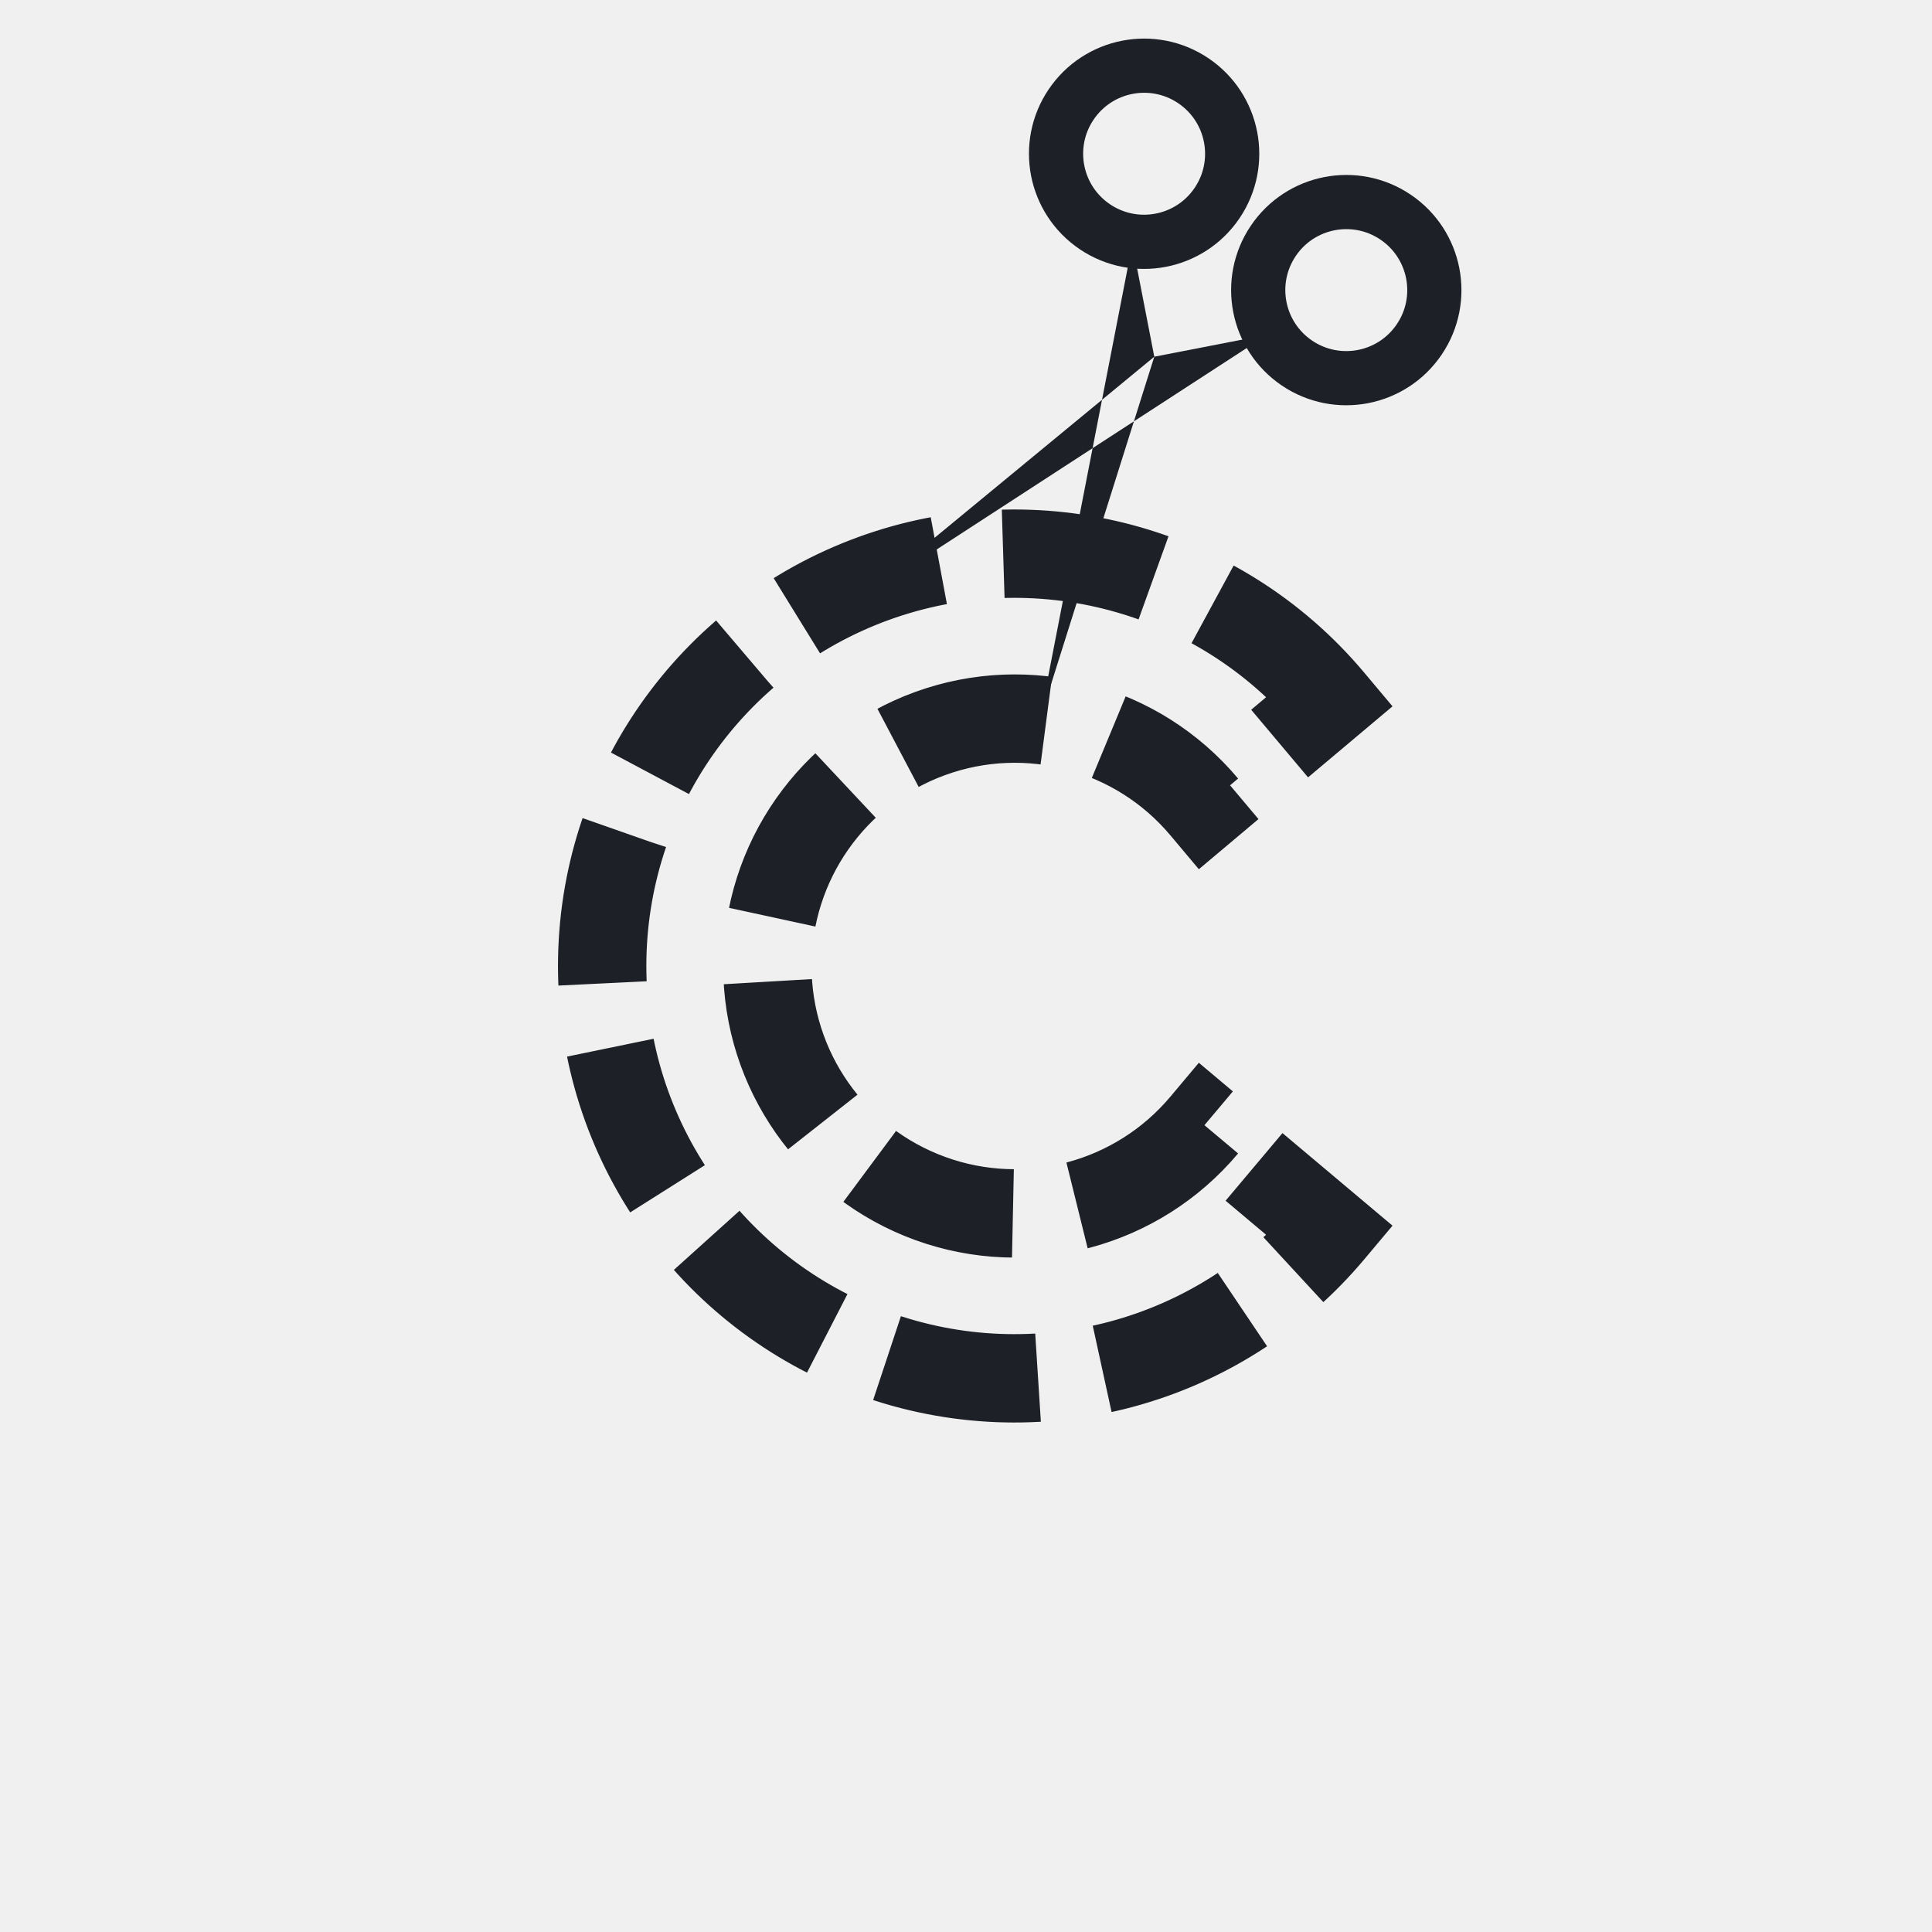
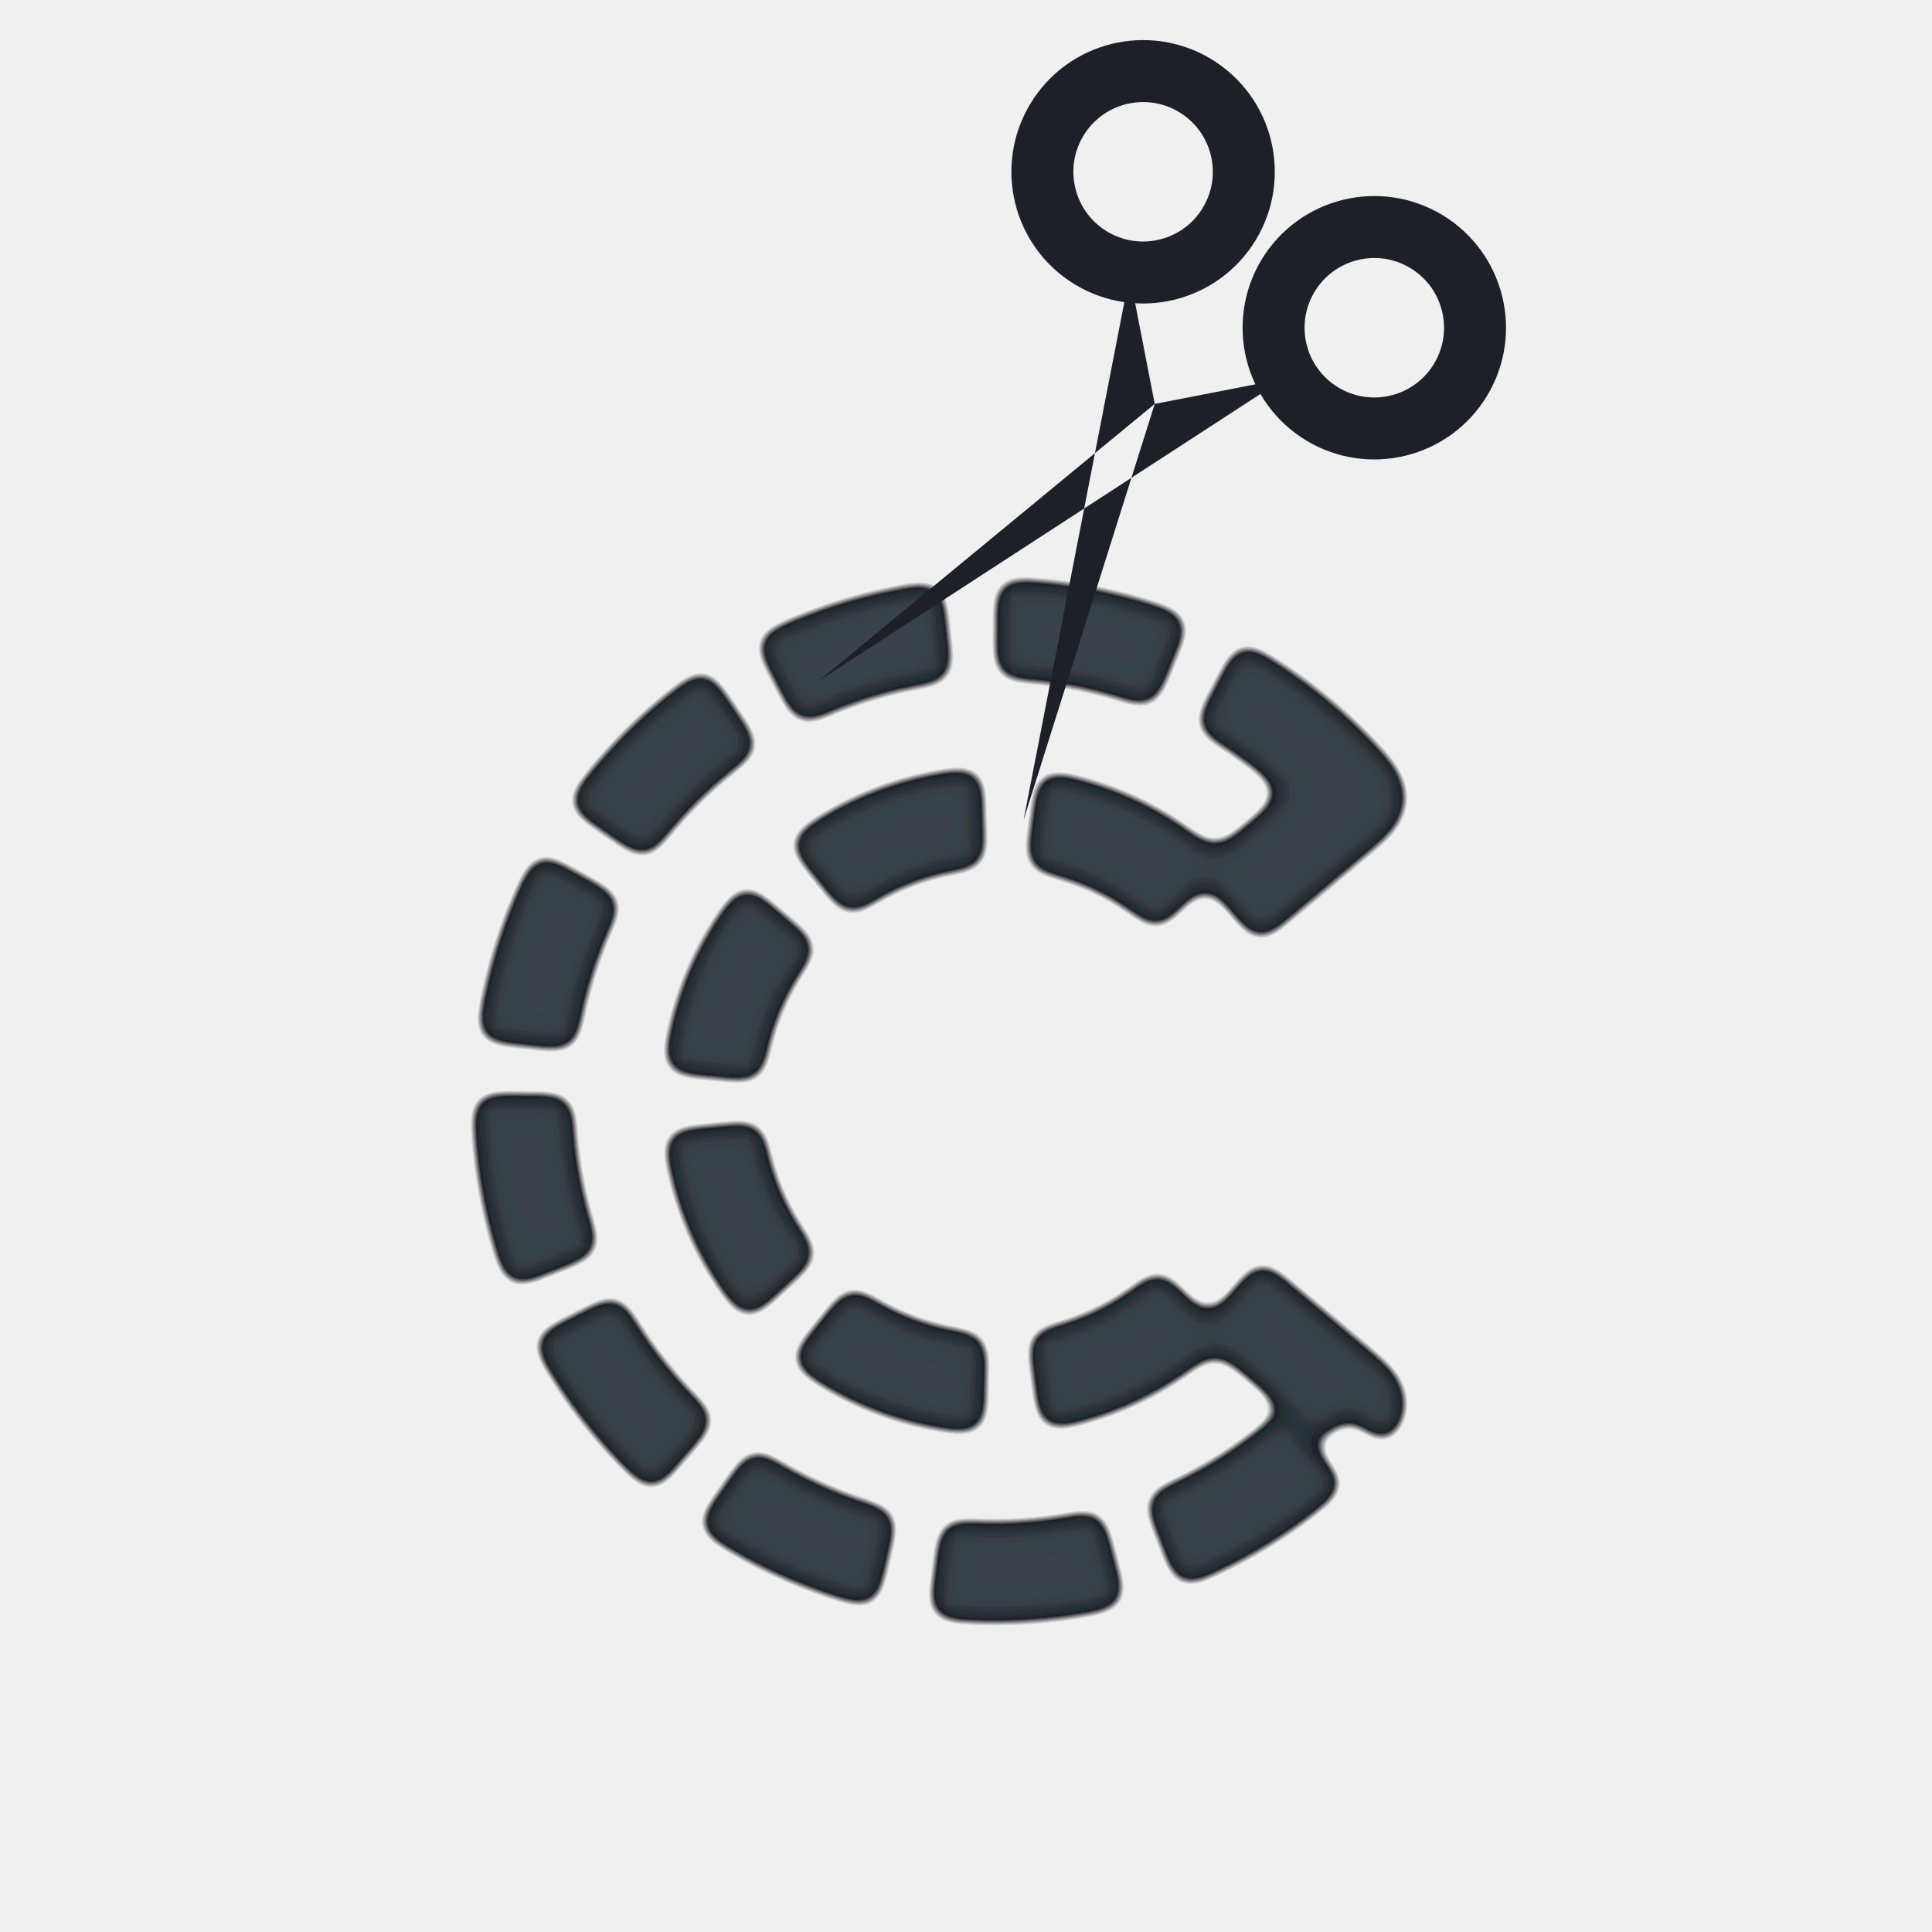
- <svg xmlns="http://www.w3.org/2000/svg" viewBox="-72.25 -64 328 328">
+ <svg xmlns="http://www.w3.org/2000/svg" viewBox="-47.7 -63.4 286.8 286.8">
+   <filter id="cut-icon-dark-soft" x="-20%" y="-20%" width="140%" height="140%">
+     <feGaussianBlur stdDeviation="2.2" />
+     <feComponentTransfer>
+       <feFuncA type="linear" slope="6" intercept="-2.5" />
+     </feComponentTransfer>
+   </filter>
  <mask id="cut-icon-dark" maskUnits="userSpaceOnUse" x="-100" y="-100" width="400" height="400">
    <rect x="-100" y="-100" width="400" height="400" fill="#fff" />
    <g transform="translate(116,8) rotate(124) scale(2.3)">
      <circle cx="-18" cy="-9" r="6.5" fill="#000" />
      <circle cx="-18" cy="9" r="6.5" fill="#000" />
    </g>
  </mask>
-   <path d="M153.6,55 A70,70 0 1 0 153.6,145 L132.2,127 A42,42 0 1 1 132.2,73 Z" fill="none" stroke="#1d2026" stroke-width="15" stroke-dasharray="26 11" stroke-linejoin="miter" stroke-linecap="butt" mask="url(#cut-icon-dark)" />
+   <g mask="url(#cut-icon-dark)">
+     <g filter="url(#cut-icon-dark-soft)">
+       <path d="M153.6,55 A70,70 0 1 0 153.6,145 L132.2,127 A42,42 0 1 1 132.2,73 Z" fill="none" stroke="#1d2026" stroke-width="15" stroke-dasharray="27 7" stroke-linejoin="round" stroke-linecap="butt" />
+     </g>
+   </g>
  <g transform="translate(116,8) rotate(124) scale(2.3)">
    <circle cx="-18" cy="-9" r="6.5" fill="none" stroke="#1d2026" stroke-width="4" />
    <circle cx="-18" cy="9" r="6.5" fill="none" stroke="#1d2026" stroke-width="4" />
    <path d="M-12,-6 L21,8 L-6,0 Z M-12,6 L21,-8 L-6,0 Z" fill="#1d2026" />
  </g>
</svg>
